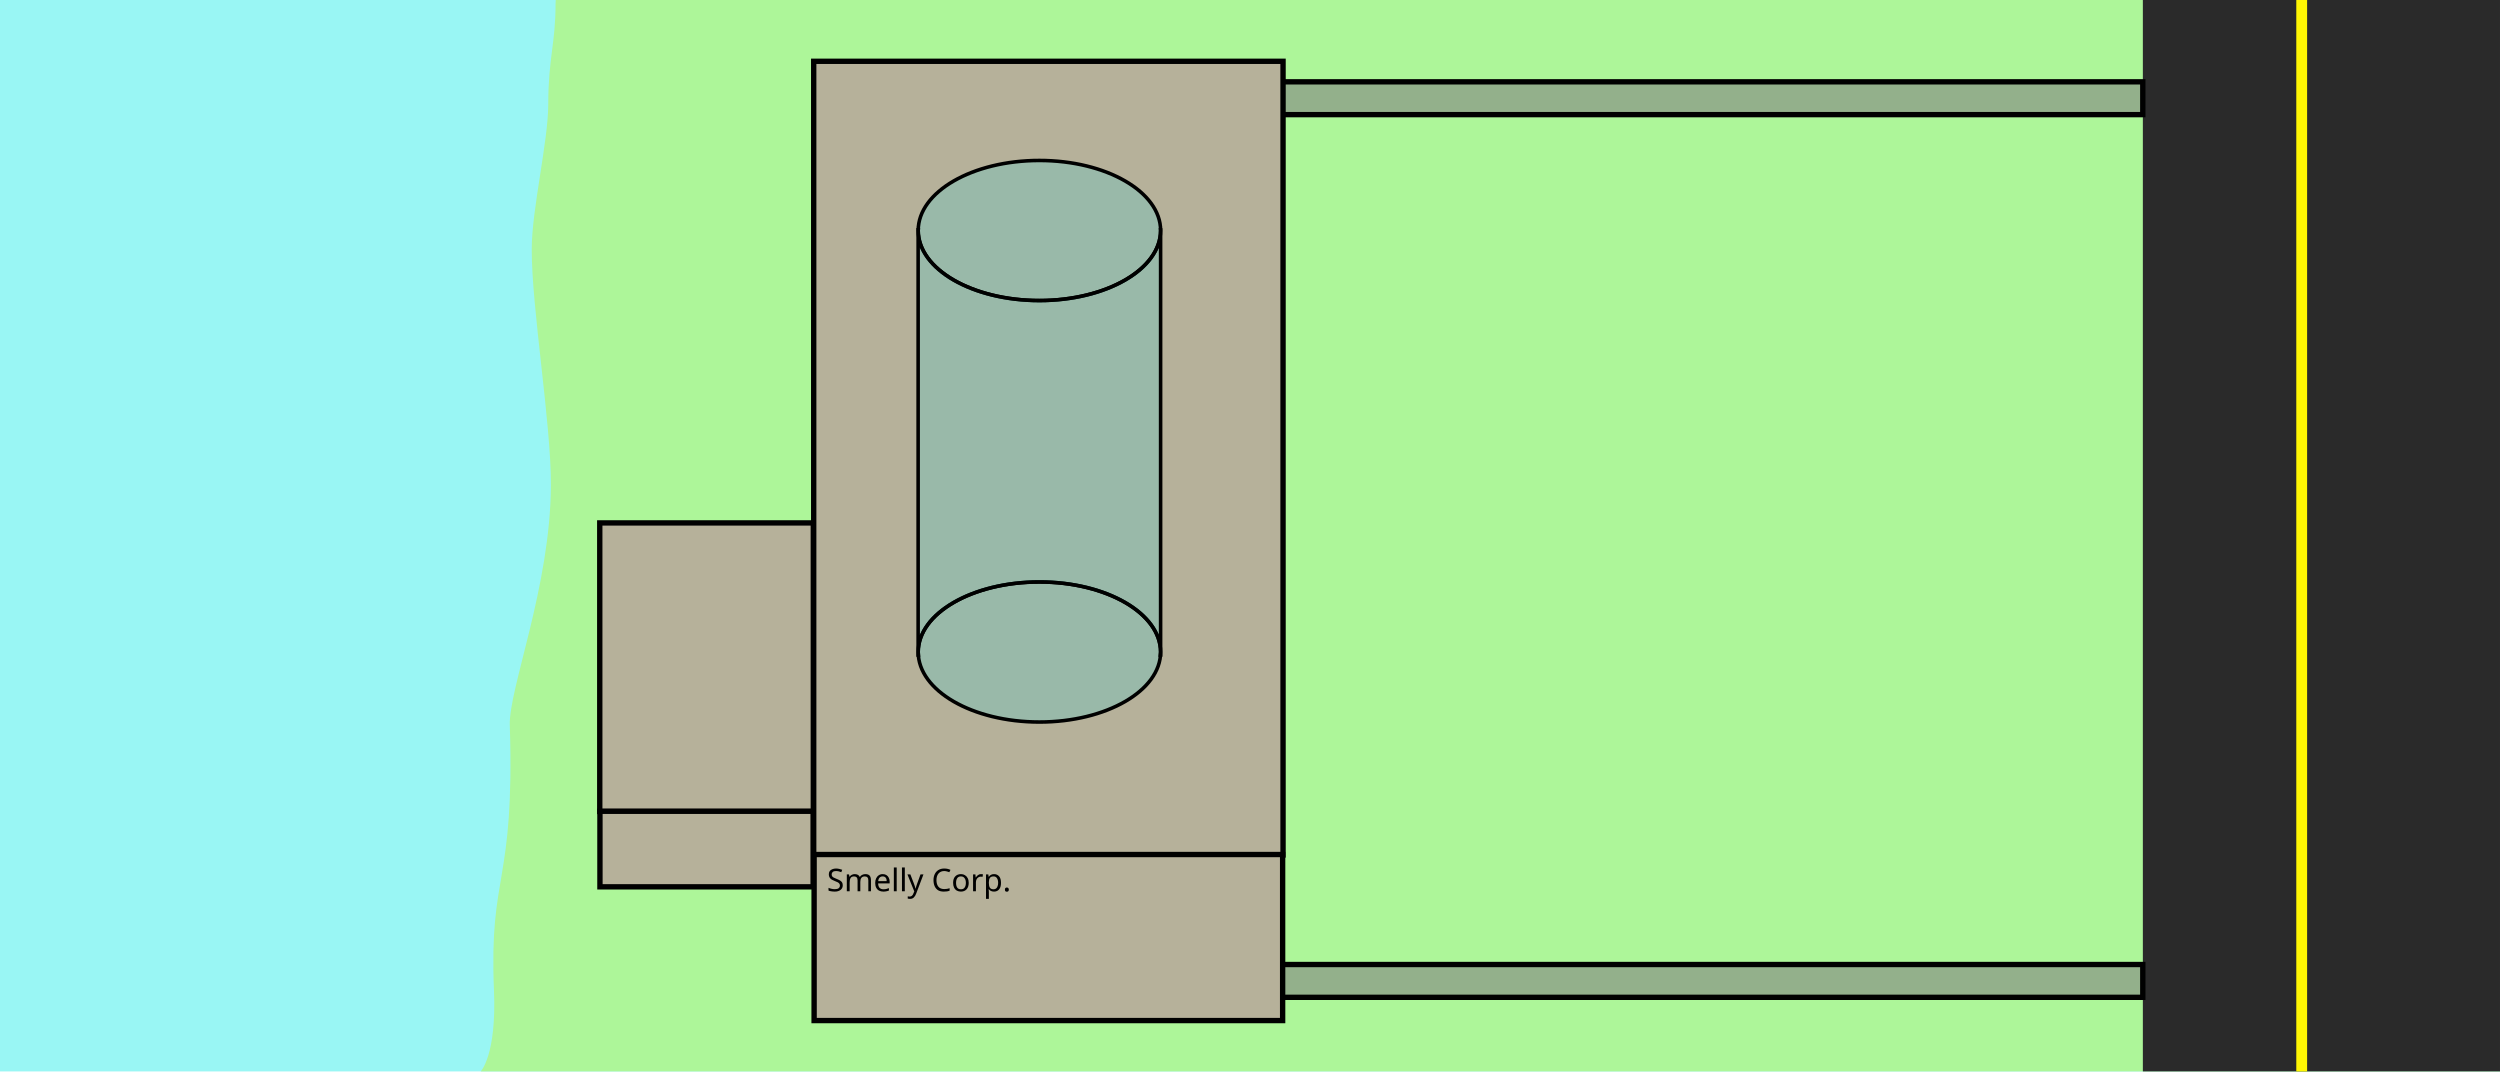
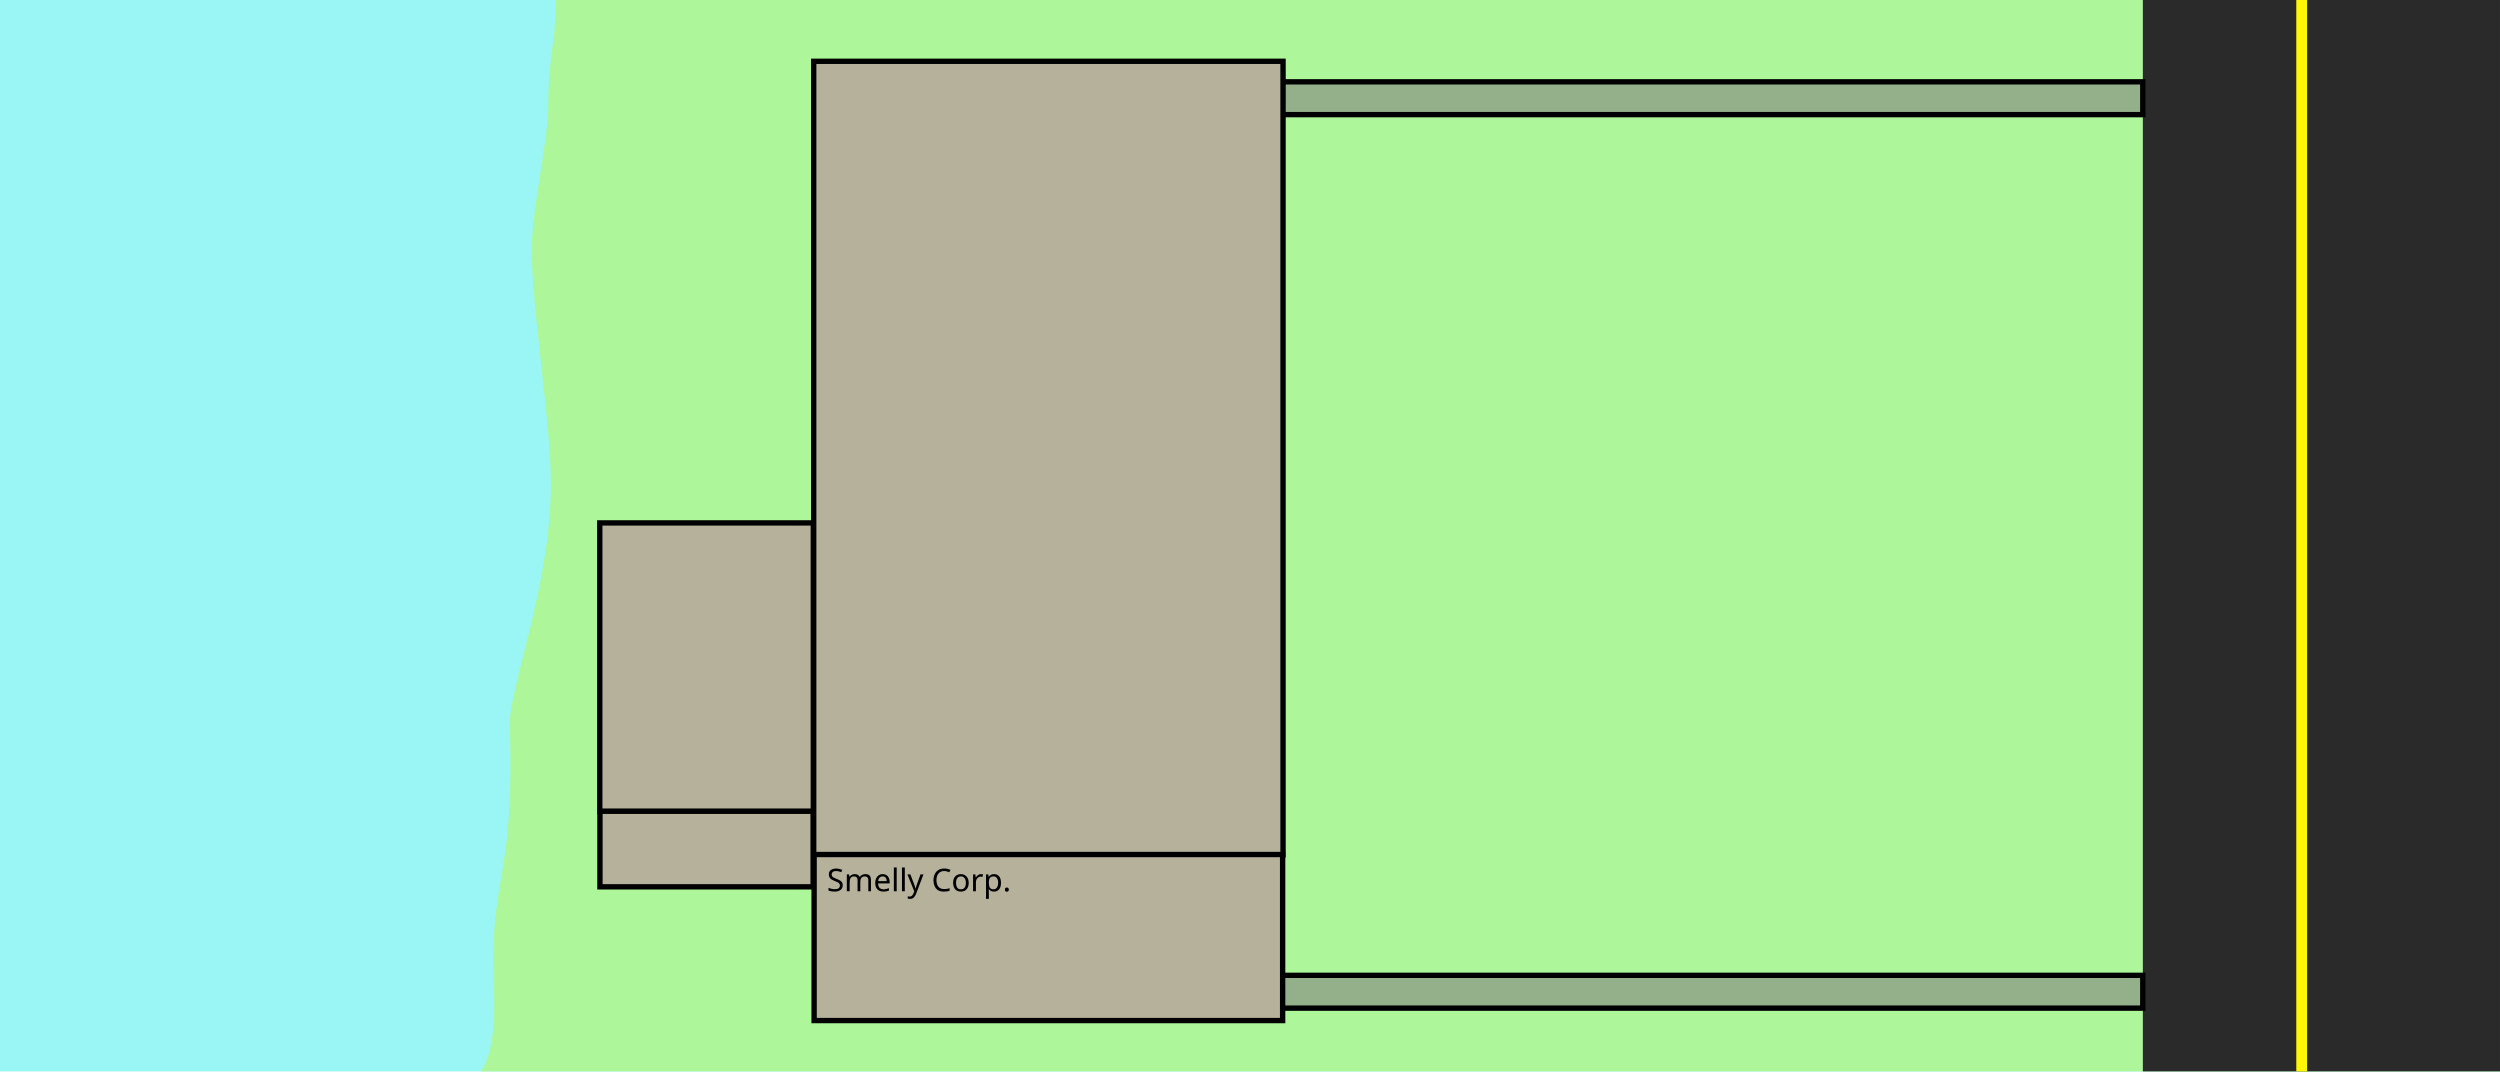
<svg xmlns="http://www.w3.org/2000/svg" width="1400" height="600" viewBox="0 0 370.417 158.75" version="1.1" id="svg822">
  <defs id="defs816" />
  <g id="layer1" transform="translate(17.49292,-420.1242)">
    <rect style="opacity:1;fill:#99f6f4;fill-opacity:1;fill-rule:nonzero;stroke:none;stroke-width:0.335;stroke-linecap:butt;stroke-linejoin:miter;stroke-miterlimit:4;stroke-dasharray:none;stroke-dashoffset:0.5;stroke-opacity:1" id="rect4787" width="370.417" height="158.75" x="-17.493" y="420.124" />
    <path style="fill:#adf699;fill-opacity:1;fill-rule:evenodd;stroke:none;stroke-width:1.155px;stroke-linecap:butt;stroke-linejoin:miter;stroke-opacity:1" d="m 311.221,0 c -0.067,0.692 -0.112,1.394 -0.111,2.117 0.015,22.318 -4.045,29.964 -4.092,56.441 -0.037,20.669 -9.182,58.513 -9.249,80.806 -0.099,33.095 10.884,97.844 10.739,132.33 -0.239,56.717 -23.661,114.103 -23.024,134.371 2.836,90.268 -11.679,81.866 -8.861,148.477 C 278.162,590.961 269.176,600 269.176,600 H 1400 V 6.766 C 1379.312,4.403 1357.863,2.144 1335.826,0 Z" transform="matrix(0.2645833,0,0,0.2645833,-17.49292,420.1242)" id="path4781" />
    <path style="opacity:1;fill:#2a2a2a;fill-opacity:1;fill-rule:nonzero;stroke:none;stroke-width:3;stroke-linecap:butt;stroke-linejoin:miter;stroke-miterlimit:4;stroke-dasharray:none;stroke-dashoffset:0.5;stroke-opacity:1" d="M 1200 0 L 1200 600 L 1400 600 L 1400 0 L 1337.365 0 C 1336.832 0.037 1336.313 0.047 1335.826 0 L 1200 0 z " id="rect4821" transform="matrix(0.2645833,0,0,0.2645833,-17.49292,420.1242)" />
    <rect style="opacity:1;fill:#818181;fill-opacity:0.595;fill-rule:nonzero;stroke:#000000;stroke-width:0.794;stroke-linecap:butt;stroke-linejoin:miter;stroke-miterlimit:4;stroke-dasharray:none;stroke-dashoffset:0.5;stroke-opacity:1" id="rect4838" width="133.595" height="4.862" x="166.402" y="432.247" />
    <rect style="opacity:1;fill:#b6b19a;fill-opacity:1;fill-rule:nonzero;stroke:#000000;stroke-width:0.794;stroke-linecap:butt;stroke-linejoin:miter;stroke-miterlimit:4;stroke-dasharray:none;stroke-dashoffset:0.5;stroke-opacity:1" id="rect4792" width="69.541" height="117.597" x="103.071" y="429.205" />
-     <ellipse style="opacity:1;fill:#1be0eb;fill-opacity:0.186;fill-rule:nonzero;stroke:#000000;stroke-width:0.529;stroke-linecap:butt;stroke-linejoin:miter;stroke-miterlimit:4;stroke-dasharray:none;stroke-dashoffset:0.5;stroke-opacity:1" id="path4794" cx="136.512" cy="454.278" rx="17.959" ry="10.378" />
-     <ellipse ry="10.378" rx="17.959" cy="516.728" cx="136.512" id="ellipse4796" style="opacity:1;fill:#1be0eb;fill-opacity:0.186;fill-rule:nonzero;stroke:#000000;stroke-width:0.529;stroke-linecap:butt;stroke-linejoin:miter;stroke-miterlimit:4;stroke-dasharray:none;stroke-dashoffset:0.5;stroke-opacity:1" />
-     <path style="opacity:1;fill:#1be0eb;fill-opacity:0.186;fill-rule:nonzero;stroke:#000000;stroke-width:0.529;stroke-linecap:butt;stroke-linejoin:miter;stroke-miterlimit:4;stroke-dasharray:none;stroke-dashoffset:0.5;stroke-opacity:1" d="m 118.544,454.188 v 62.992 h 0.037 a 17.959,10.378 0 0 1 -0.028,-0.451 17.959,10.378 0 0 1 17.959,-10.378 17.959,10.378 0 0 1 17.959,10.378 v -62.45 a 17.959,10.378 0 0 1 -17.959,10.378 17.959,10.378 0 0 1 -17.959,-10.378 17.959,10.378 0 0 1 0.008,-0.09 z m 35.927,0.09 v -0.09 h -0.006 a 17.959,10.378 0 0 1 0.006,0.09 z m 0,62.45 a 17.959,10.378 0 0 1 -0.039,0.451 h 0.039 z" id="rect4798" />
-     <rect y="563.032" x="166.402" height="4.862" width="133.595" id="rect4836" style="opacity:1;fill:#818181;fill-opacity:0.595;fill-rule:nonzero;stroke:#000000;stroke-width:0.794;stroke-linecap:butt;stroke-linejoin:miter;stroke-miterlimit:4;stroke-dasharray:none;stroke-dashoffset:0.5;stroke-opacity:1" />
+     <rect y="564.636" x="166.402" height="4.862" width="133.595" id="rect4836" style="opacity:1;fill:#818181;fill-opacity:0.595;fill-rule:nonzero;stroke:#000000;stroke-width:0.794;stroke-linecap:butt;stroke-linejoin:miter;stroke-miterlimit:4;stroke-dasharray:none;stroke-dashoffset:0.5;stroke-opacity:1" />
    <rect y="546.735" x="103.131" height="24.604" width="69.42" id="rect4806" style="opacity:1;fill:#b6b19a;fill-opacity:1;fill-rule:nonzero;stroke:#000000;stroke-width:0.794;stroke-linecap:butt;stroke-linejoin:miter;stroke-miterlimit:4;stroke-dasharray:none;stroke-dashoffset:0.5;stroke-opacity:1" />
    <text xml:space="preserve" style="font-style:normal;font-weight:normal;font-size:4.651px;line-height:125%;font-family:sans-serif;letter-spacing:0px;word-spacing:0px;fill:#000000;fill-opacity:1;stroke:none;stroke-width:0.872px;stroke-linecap:butt;stroke-linejoin:miter;stroke-opacity:1" x="105.032" y="552.184" id="text4810">
      <tspan id="tspan4808" x="105.032" y="552.184" style="stroke-width:0.872px">Smelly Corp.</tspan>
    </text>
    <rect y="497.603" x="71.371" height="42.755" width="31.643" id="rect4812" style="opacity:1;fill:#b6b19a;fill-opacity:1;fill-rule:nonzero;stroke:#000000;stroke-width:0.794;stroke-linecap:butt;stroke-linejoin:miter;stroke-miterlimit:4;stroke-dasharray:none;stroke-dashoffset:0.5;stroke-opacity:1" />
    <rect style="opacity:1;fill:#b6b19a;fill-opacity:1;fill-rule:nonzero;stroke:#000000;stroke-width:0.794;stroke-linecap:butt;stroke-linejoin:miter;stroke-miterlimit:4;stroke-dasharray:none;stroke-dashoffset:0.5;stroke-opacity:1" id="rect4814" width="31.588" height="11.195" x="71.398" y="540.328" />
    <path style="opacity:1;fill:#fff603;fill-opacity:1;fill-rule:nonzero;stroke:none;stroke-width:3;stroke-linecap:butt;stroke-linejoin:miter;stroke-miterlimit:4;stroke-dasharray:none;stroke-dashoffset:0.5;stroke-opacity:1" d="M 1285.924 0 L 1285.924 600 L 1291.984 600 L 1291.984 0 L 1285.924 0 z " transform="matrix(0.2645833,0,0,0.2645833,-17.49292,420.1242)" id="rect4829" />
  </g>
</svg>
